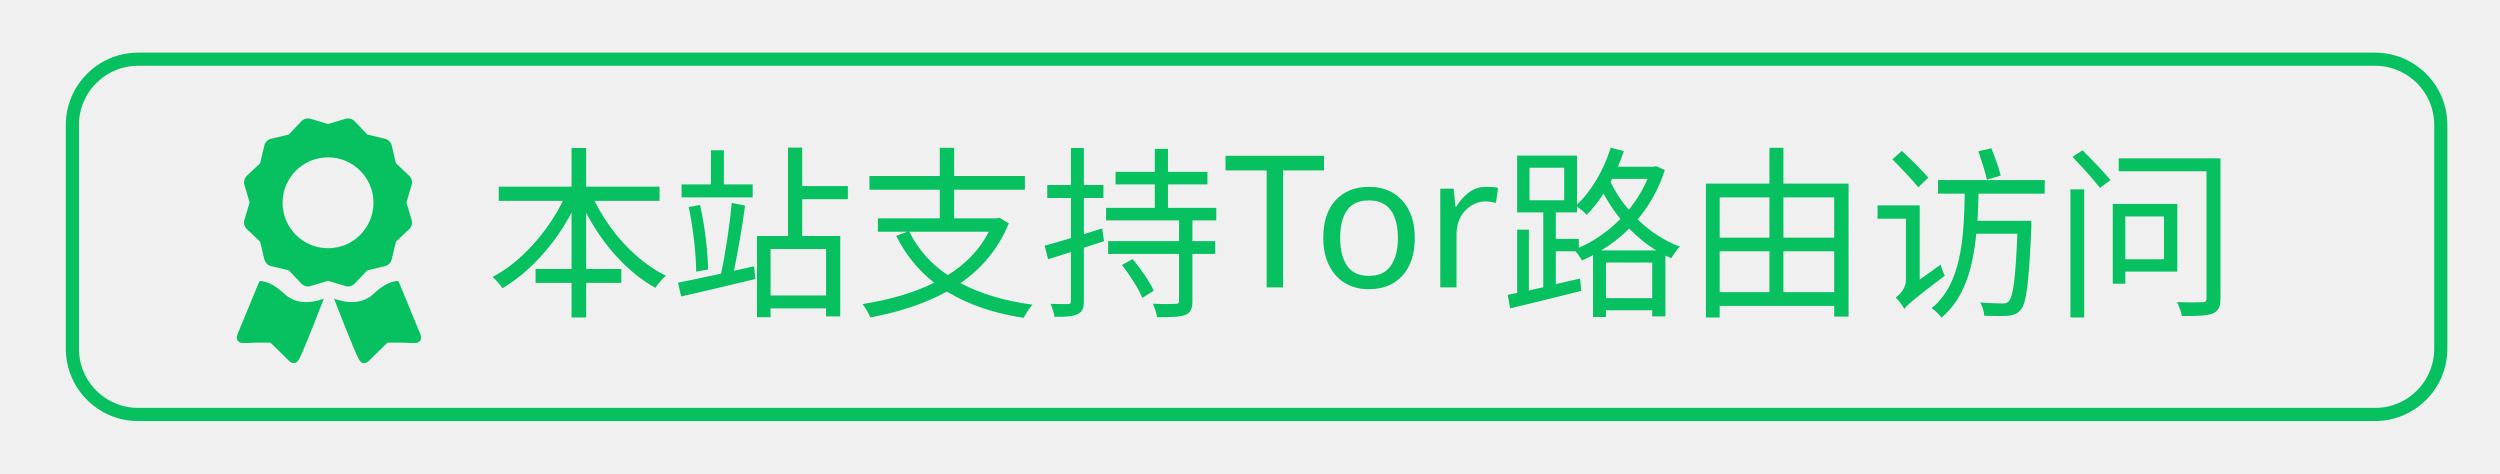
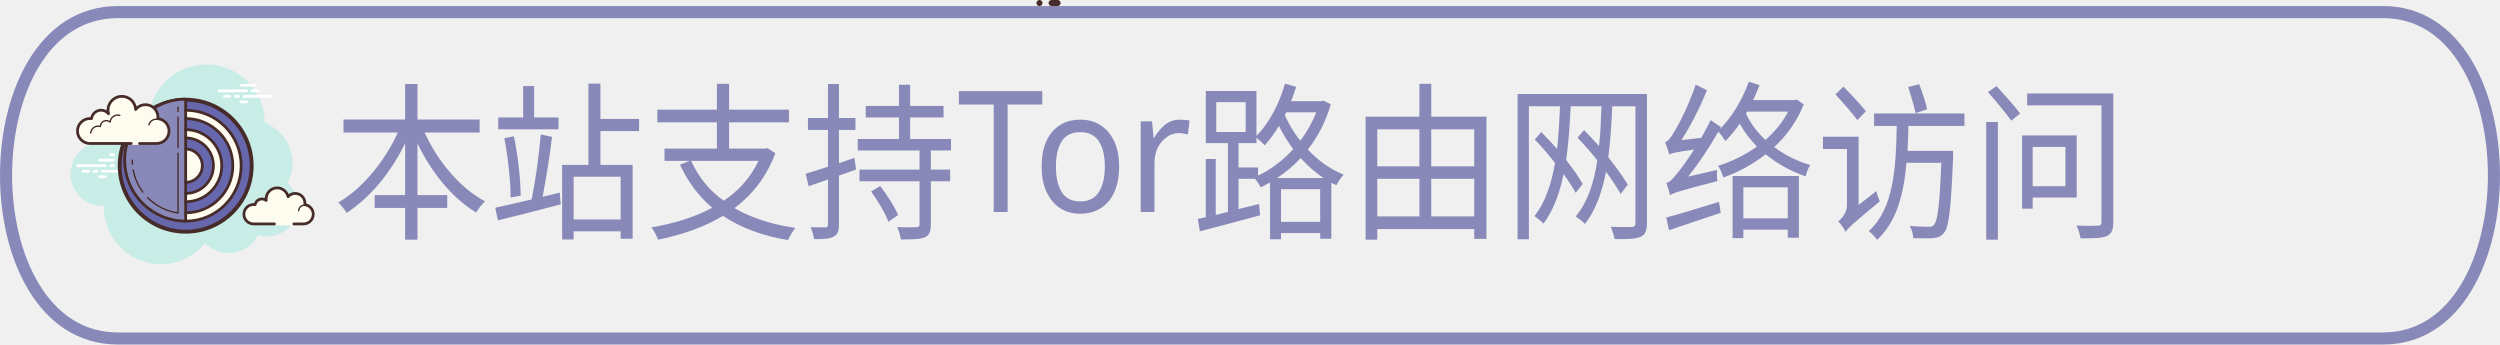
- <svg xmlns="http://www.w3.org/2000/svg" width="190px" height="36px" viewBox="0 0 190 36" version="1.1">
-   <g id="07C160-ipv6" stroke="none" stroke-width="1" fill="none" fill-rule="evenodd">
-     <g id="编组-2备份" transform="translate(5, 4)">
-       <rect id="矩形备份" stroke="#07C160" x="0.5" y="0.5" width="180" height="27" rx="5" />
-       <text id="本站已支持-IPv4-访问" font-family="PingFangSC-Regular, PingFang SC" font-size="14" font-weight="normal" fill="#07C160">
-         <tspan x="32" y="19">本站支持Tor路由访问</tspan>
+ <svg xmlns="http://www.w3.org/2000/svg" version="1.1" width="206.805" height="28.5" viewBox="0,0,206.805,28.5">
+   <g transform="translate(-146.2619,-165.5005)">
+     <g data-paper-data="{&quot;isPaintingLayer&quot;:true}" fill-rule="evenodd" stroke-width="1" stroke-linecap="butt" stroke-linejoin="miter" stroke-miterlimit="10" stroke-dasharray="" stroke-dashoffset="0" style="mix-blend-mode: normal">
+       <path d="M156.012,193.5c-12.333,0 -12.333,-27 0,-27h187.392c12.218,0 12.218,27 0,27z" fill="none" stroke="#8889b9" />
+       <text transform="translate(173.8415,184.2) scale(0.92162,1)" font-size="14" xml:space="preserve" fill="#8889b9" fill-rule="evenodd" stroke="none" stroke-width="1" stroke-linecap="butt" stroke-linejoin="miter" stroke-miterlimit="10" stroke-dasharray="" stroke-dashoffset="0" font-family="PingFangSC-Regular, PingFang SC" font-weight="normal" text-anchor="start" style="mix-blend-mode: normal">
+         <tspan x="0" dy="0">本站支持Tor路由网络访问</tspan>
      </text>
-       <g id="编组备份" transform="translate(13, 5)" fill="#07C160" fill-rule="nonzero">
-         <path d="M12.891,6.385 L13.286,5.057 C13.361,4.807 13.288,4.537 13.099,4.358 L12.092,3.405 L11.771,2.056 C11.71,1.803 11.512,1.605 11.259,1.545 L9.911,1.223 L8.958,0.216 C8.827,0.078 8.646,0 8.456,0 C8.39,0 8.324,0.009 8.259,0.029 L6.93,0.424 L5.601,0.029 C5.538,0.01 5.471,0 5.405,0 C5.215,0 5.033,0.078 4.903,0.216 L3.95,1.223 L2.601,1.545 C2.348,1.605 2.15,1.803 2.09,2.056 L1.768,3.405 L0.761,4.358 C0.572,4.537 0.5,4.807 0.574,5.057 L0.969,6.385 L0.574,7.714 C0.5,7.963 0.572,8.234 0.761,8.413 L1.768,9.366 L2.09,10.714 C2.15,10.967 2.348,11.165 2.601,11.226 L3.95,11.548 L4.903,12.554 C5.033,12.692 5.215,12.77 5.405,12.77 C5.47,12.77 5.536,12.761 5.601,12.741 L6.93,12.346 L8.259,12.741 C8.323,12.761 8.389,12.77 8.456,12.77 C8.646,12.77 8.827,12.692 8.958,12.554 L9.911,11.548 L11.259,11.226 C11.512,11.165 11.71,10.967 11.771,10.714 L12.092,9.366 L13.099,8.413 C13.288,8.234 13.361,7.963 13.286,7.714 L12.891,6.385 Z M6.93,2.959 C8.837,2.959 10.383,4.505 10.383,6.412 C10.383,8.319 8.837,9.865 6.93,9.865 C5.023,9.865 3.477,8.319 3.477,6.412 C3.477,4.505 5.023,2.959 6.93,2.959 Z M1.717,12.364 L0.105,16.268 C0.105,16.268 -0.359,17.135 0.663,17.074 C1.686,17.012 2.554,17.043 2.554,17.043 L3.855,18.313 C3.855,18.313 4.351,18.964 4.723,18.313 C5.094,17.662 6.613,13.696 6.613,13.696 C6.613,13.696 4.815,14.471 3.638,13.355 C2.46,12.24 1.717,12.364 1.717,12.364 L1.717,12.364 Z M12.283,12.364 L13.895,16.268 C13.895,16.268 14.359,17.135 13.337,17.074 C12.314,17.012 11.447,17.043 11.447,17.043 L10.145,18.313 C10.145,18.313 9.649,18.964 9.278,18.313 C8.906,17.662 7.387,13.696 7.387,13.696 C7.387,13.696 9.185,14.471 10.362,13.355 C11.54,12.24 12.283,12.364 12.283,12.364 L12.283,12.364 Z" id="形状" />
-       </g>
+       <path d="M232,165.75c0,-0.138 0.112,-0.25 0.25,-0.25c0.138,0 0.25,0.112 0.25,0.25c0,0.138 -0.112,0.25 -0.25,0.25c-0.138,0 -0.25,-0.112 -0.25,-0.25z" fill="#472b29" stroke="none" />
+       <path d="M234,165.75c0,0.138 -0.112,0.25 -0.25,0.25c-0.08,0 -0.42,0 -0.5,0c-0.138,0 -0.25,-0.112 -0.25,-0.25c0,-0.138 0.112,-0.25 0.25,-0.25c0.08,0 0.42,0 0.5,0c0.138,0 0.25,0.112 0.25,0.25z" fill="#472b29" stroke="none" />
+       <path d="M170.913,182.533c0,1.394 -1.13,2.524 -2.524,2.524c-0.267,0 -0.523,-0.042 -0.765,-0.119c-0.458,0.887 -1.38,1.496 -2.447,1.496c-0.771,0 -1.466,-0.319 -1.965,-0.829c-0.863,1.065 -2.179,1.747 -3.656,1.747c-2.597,0 -4.703,-2.106 -4.703,-4.703c0,-0.04 0.005,-0.08 0.006,-0.12c-0.04,0.003 -0.08,0.005 -0.12,0.005c-1.457,0 -2.639,-1.181 -2.639,-2.639c0,-1.269 0.896,-2.328 2.09,-2.581c0.199,-1.711 1.651,-3.041 3.416,-3.041c0.376,0 0.737,0.062 1.075,0.174c0.535,-2.078 2.416,-3.615 4.661,-3.615c2.661,0 4.818,2.157 4.818,4.818c0,0.002 -0,0.003 -0,0.005c1.34,0.51 2.295,1.803 2.295,3.322c0,0.598 -0.149,1.16 -0.41,1.654c0.531,0.463 0.869,1.143 0.868,1.902z" fill="#c7ede6" stroke="none" />
+       <path d="M154.946,179.321h-2.273c-0.063,0 -0.115,-0.051 -0.115,-0.115c0,-0.063 0.051,-0.115 0.115,-0.115h2.273c0.063,0 0.115,0.051 0.115,0.115c0,0.063 -0.051,0.115 -0.115,0.115z" fill="#ffffff" stroke="none" />
+       <path d="M155.656,179.321h-0.229c-0.063,0 -0.115,-0.051 -0.115,-0.115c0,-0.063 0.051,-0.115 0.115,-0.115h0.229c0.063,0 0.115,0.051 0.115,0.115c0,0.063 -0.051,0.115 -0.115,0.115z" fill="#ffffff" stroke="none" />
+       <path d="M156.801,179.78h-2.063c-0.063,0 -0.115,-0.051 -0.115,-0.115c0,-0.063 0.051,-0.115 0.115,-0.115h2.063c0.063,0 0.115,0.051 0.115,0.115c0,0.063 -0.051,0.115 -0.115,0.115z" fill="#ffffff" stroke="none" />
+       <path d="M154.279,179.78h-0.229c-0.063,0 -0.115,-0.051 -0.115,-0.115c0,-0.063 0.051,-0.115 0.115,-0.115h0.229c0.063,0 0.115,0.051 0.115,0.115c0,0.063 -0.051,0.115 -0.115,0.115z" fill="#ffffff" stroke="none" />
+       <path d="M153.591,179.78h-0.459c-0.063,0 -0.115,-0.051 -0.115,-0.115c0,-0.063 0.051,-0.115 0.115,-0.115h0.459c0.063,0 0.115,0.051 0.115,0.115c0,0.063 -0.051,0.115 -0.115,0.115z" fill="#ffffff" stroke="none" />
+       <path d="M154.968,180.239h-0.459c-0.063,0 -0.115,-0.051 -0.115,-0.115c0,-0.063 0.051,-0.115 0.115,-0.115h0.459c0.063,0 0.115,0.051 0.115,0.115c0,0.063 -0.051,0.115 -0.115,0.115z" fill="#ffffff" stroke="none" />
+       <path d="M155.771,178.289c0,0.063 -0.051,0.115 -0.115,0.115c-0.041,0 -0.189,0 -0.229,0c-0.063,0 -0.115,-0.051 -0.115,-0.115c0,-0.063 0.051,-0.115 0.115,-0.115c0.041,0 0.189,0 0.229,0c0.063,0 0.115,0.051 0.115,0.115z" fill="#ffffff" stroke="none" />
+       <path d="M155.771,178.748c0,0.063 -0.051,0.115 -0.115,0.115c-0.041,0 -1.107,0 -1.147,0c-0.063,0 -0.115,-0.051 -0.115,-0.115c0,-0.063 0.051,-0.115 0.115,-0.115c0.041,0 1.107,0 1.147,0c0.063,0 0.115,0.051 0.115,0.115z" fill="#ffffff" stroke="none" />
+       <path d="M156.918,179.206c0,0.063 -0.051,0.115 -0.115,0.115c-0.041,0 -0.648,0 -0.688,0c-0.063,0 -0.115,-0.051 -0.115,-0.115c0,-0.063 0.051,-0.115 0.115,-0.115c0.041,0 0.648,0 0.688,0c0.063,0 0.115,0.051 0.115,0.115z" fill="#ffffff" stroke="none" />
+       <path d="M166.669,173.126h-2.294c-0.063,0 -0.115,-0.051 -0.115,-0.115c0,-0.063 0.051,-0.115 0.115,-0.115h2.294c0.063,0 0.115,0.051 0.115,0.115c0,0.063 -0.051,0.115 -0.115,0.115z" fill="#ffffff" stroke="none" />
+       <path d="M167.587,173.126h-0.459c-0.063,0 -0.115,-0.051 -0.115,-0.115c0,-0.063 0.051,-0.115 0.115,-0.115h0.459c0.063,0 0.115,0.051 0.115,0.115c0,0.063 -0.051,0.115 -0.115,0.115z" fill="#ffffff" stroke="none" />
+       <path d="M168.734,173.585h-2.294c-0.063,0 -0.115,-0.051 -0.115,-0.115c0,-0.063 0.051,-0.115 0.115,-0.115h2.294c0.063,0 0.115,0.051 0.115,0.115c0,0.063 -0.051,0.115 -0.115,0.115z" fill="#ffffff" stroke="none" />
+       <path d="M165.981,173.585h-0.229c-0.063,0 -0.115,-0.051 -0.115,-0.115c0,-0.063 0.051,-0.115 0.115,-0.115h0.229c0.063,0 0.115,0.051 0.115,0.115c0,0.063 -0.051,0.115 -0.115,0.115z" fill="#ffffff" stroke="none" />
+       <path d="M165.263,173.585h-0.43c-0.063,0 -0.115,-0.051 -0.115,-0.115c0,-0.063 0.051,-0.115 0.115,-0.115h0.43c0.063,0 0.115,0.051 0.115,0.115c0,0.063 -0.051,0.115 -0.115,0.115z" fill="#ffffff" stroke="none" />
+       <path d="M167.357,172.667h-1.147c-0.063,0 -0.115,-0.051 -0.115,-0.115c0,-0.063 0.051,-0.115 0.115,-0.115h1.147c0.063,0 0.115,0.051 0.115,0.115c0,0.063 -0.051,0.115 -0.115,0.115z" fill="#ffffff" stroke="none" />
+       <path d="M166.669,174.044h-0.459c-0.063,0 -0.115,-0.051 -0.115,-0.115c0,-0.063 0.051,-0.115 0.115,-0.115h0.459c0.063,0 0.115,0.051 0.115,0.115c0,0.063 -0.051,0.115 -0.115,0.115z" fill="#ffffff" stroke="none" />
+       <path d="M170.569,184.139h-1.606v-0.115c0,0 -1.277,0 -1.721,0c-0.444,0 -0.803,-0.36 -0.803,-0.803c0,-0.444 0.36,-0.803 0.803,-0.803c0.043,0 0.084,0.006 0.125,0.013c0.048,-0.268 0.282,-0.471 0.563,-0.471c0.136,0 0.259,0.049 0.357,0.128c-0.006,-0.042 -0.013,-0.084 -0.013,-0.128c0,-0.507 0.411,-0.918 0.918,-0.918c0.441,0 0.809,0.311 0.897,0.726c0.147,-0.163 0.357,-0.267 0.594,-0.267c0.444,0 0.803,0.36 0.803,0.803c0,0.043 -0.006,0.084 -0.013,0.125c0.395,0.05 0.701,0.384 0.701,0.793c0,0.444 -0.36,0.803 -0.803,0.803c-0.444,0 -0.803,0 -0.803,0z" fill="#fdfcef" stroke="none" />
+       <path d="M170.971,182.992c-0.032,0 -0.058,-0.026 -0.058,-0.058c0,-0.281 0.228,-0.509 0.509,-0.509c0.008,0.002 0.169,-0 0.286,0.031c0.03,0.008 0.049,0.04 0.04,0.07c-0.008,0.031 -0.04,0.049 -0.07,0.041c-0.102,-0.028 -0.252,-0.028 -0.255,-0.027c-0.218,0 -0.394,0.177 -0.394,0.394c0,0.032 -0.025,0.057 -0.057,0.057z" fill="#472b29" stroke="none" />
+       <path d="M171.372,184.139h-0.803c-0.063,0 -0.115,-0.051 -0.115,-0.115c0,-0.063 0.051,-0.115 0.115,-0.115h0.803c0.38,0 0.688,-0.309 0.688,-0.688c0,-0.343 -0.258,-0.635 -0.6,-0.679c-0.031,-0.004 -0.059,-0.02 -0.077,-0.045c-0.019,-0.025 -0.027,-0.056 -0.022,-0.086c0.005,-0.036 0.011,-0.071 0.011,-0.107c0,-0.38 -0.309,-0.688 -0.688,-0.688c-0.195,0 -0.376,0.081 -0.509,0.229c-0.029,0.032 -0.074,0.045 -0.115,0.034c-0.042,-0.011 -0.074,-0.045 -0.083,-0.087c-0.078,-0.368 -0.408,-0.635 -0.785,-0.635c-0.443,0 -0.803,0.36 -0.803,0.803c0,0.033 0.005,0.064 0.009,0.096c0.007,0.047 -0.014,0.101 -0.056,0.124c-0.041,0.024 -0.091,0.027 -0.128,-0.002c-0.084,-0.067 -0.182,-0.103 -0.285,-0.103c-0.221,0 -0.411,0.159 -0.45,0.377c-0.011,0.061 -0.068,0.102 -0.131,0.093c-0.035,-0.006 -0.071,-0.011 -0.107,-0.011c-0.379,0 -0.688,0.309 -0.688,0.688c0,0.379 0.309,0.688 0.688,0.688h1.721c0.063,0 0.115,0.051 0.115,0.115c0,0.063 -0.051,0.115 -0.115,0.115h-1.721c-0.506,0 -0.918,-0.412 -0.918,-0.918c0,-0.506 0.412,-0.918 0.918,-0.918c0.014,0 0.027,0 0.04,0.001c0.095,-0.272 0.352,-0.46 0.648,-0.46c0.08,0 0.158,0.014 0.232,0.041c0.038,-0.535 0.485,-0.959 1.03,-0.959c0.42,0 0.795,0.259 0.953,0.636c0.156,-0.114 0.344,-0.177 0.538,-0.177c0.506,0 0.918,0.411 0.918,0.918c0,0.011 -0,0.022 -0.001,0.032c0.4,0.103 0.689,0.465 0.689,0.885c0,0.506 -0.411,0.918 -0.918,0.918z" fill="#472b29" stroke="none" />
+       <path d="M156.163,179.208c0,-3.015 2.444,-5.46 5.459,-5.46c3.015,0 5.459,2.444 5.459,5.46c0,3.015 -2.444,5.46 -5.459,5.46c-3.015,0 -5.459,-2.444 -5.459,-5.46z" fill="#6667ad" stroke="none" />
+       <path d="M156.002,179.208c0,-3.102 2.518,-5.62 5.62,-5.62c3.102,0 5.62,2.518 5.62,5.62c0,3.102 -2.518,5.62 -5.62,5.62c-3.102,0 -5.62,-2.518 -5.62,-5.62zM166.921,179.208c0,-2.925 -2.374,-5.299 -5.299,-5.299c-2.925,0 -5.299,2.374 -5.299,5.299c0,2.925 2.374,5.299 5.299,5.299c2.925,0 5.299,-2.374 5.299,-5.299z" fill="#472b29" stroke="none" />
+       <path d="M161.623,183.107c2.152,0 3.9,-1.747 3.9,-3.9c0,-2.152 -1.747,-3.9 -3.9,-3.9v-0.688c2.532,0 4.588,2.056 4.588,4.588c0,2.532 -2.056,4.588 -4.588,4.588z" fill="#fdfcef" stroke="none" />
+       <path d="M161.623,181.502c1.266,0 2.294,-1.028 2.294,-2.294c0,-1.266 -1.028,-2.294 -2.294,-2.294v-0.688c1.646,0 2.982,1.336 2.982,2.982c0,1.646 -1.336,2.982 -2.982,2.982z" fill="#fdfcef" stroke="none" />
+       <path d="M161.623,180.583v-2.751c0.759,0 1.376,0.617 1.376,1.376c0,0.759 -0.617,1.376 -1.376,1.376z" fill="#fdfcef" stroke="none" />
+       <path d="M161.621,183.793c-2.786,0 -5.047,-2.261 -5.047,-5.046c0,-2.785 2.261,-5.045 5.047,-5.045z" fill="#8889b9" stroke="none" />
+       <path d="M156.459,178.747c0,-2.848 2.313,-5.16 5.162,-5.16c0.063,0 0.115,0.052 0.115,0.115v10.091c0,0.063 -0.052,0.115 -0.115,0.115c-2.849,0 -5.162,-2.312 -5.162,-5.161zM161.506,183.672v-9.85l-0.389,0.02c-2.486,0.253 -4.428,2.354 -4.428,4.905c0,2.552 1.942,4.653 4.428,4.906l0.389,0.02h0z" fill="#472b29" stroke="none" />
+       <path d="M161.508,183.795c0,-0.063 0.051,-0.115 0.115,-0.115c2.469,0 4.473,-2.004 4.473,-4.473c0,-2.469 -2.004,-4.473 -4.473,-4.473c-0.063,0 -0.115,-0.051 -0.115,-0.115c0,-0.063 0.051,-0.115 0.115,-0.115c2.596,0 4.703,2.107 4.703,4.703c0,2.596 -2.107,4.703 -4.703,4.703c-0.063,0 -0.115,-0.051 -0.115,-0.115z" fill="#472b29" stroke="none" />
+       <path d="M161.508,183.107c0,-0.063 0.051,-0.115 0.115,-0.115c2.089,0 3.785,-1.696 3.785,-3.785c0,-2.089 -1.696,-3.785 -3.785,-3.785c-0.063,0 -0.115,-0.051 -0.115,-0.115c0,-0.063 0.051,-0.115 0.115,-0.115c2.216,0 4.014,1.799 4.014,4.014c0,2.216 -1.799,4.014 -4.014,4.014c-0.063,0 -0.115,-0.051 -0.115,-0.115z" fill="#472b29" stroke="none" />
+       <path d="M161.508,182.19c0,-0.063 0.051,-0.115 0.115,-0.115c1.582,0 2.868,-1.285 2.868,-2.868c0,-1.582 -1.285,-2.868 -2.868,-2.868c-0.063,0 -0.115,-0.051 -0.115,-0.115c0,-0.063 0.051,-0.115 0.115,-0.115c1.71,0 3.097,1.388 3.097,3.097c0,1.71 -1.388,3.097 -3.097,3.097c-0.063,0 -0.115,-0.051 -0.115,-0.115z" fill="#472b29" stroke="none" />
+       <path d="M161.508,181.502c0,-0.063 0.051,-0.115 0.115,-0.115c1.203,0 2.18,-0.976 2.18,-2.18c0,-1.203 -0.977,-2.18 -2.18,-2.18c-0.063,0 -0.115,-0.051 -0.115,-0.115c0,-0.063 0.051,-0.115 0.115,-0.115c1.33,0 2.409,1.079 2.409,2.409c0,1.33 -1.079,2.409 -2.409,2.409c-0.063,0 -0.115,-0.051 -0.115,-0.115z" fill="#472b29" stroke="none" />
+       <path d="M161.508,180.583c0,-0.063 0.051,-0.115 0.115,-0.115c0.696,0 1.261,-0.565 1.261,-1.261c0,-0.696 -0.565,-1.261 -1.261,-1.261c-0.063,0 -0.115,-0.051 -0.115,-0.115c0,-0.063 0.051,-0.115 0.115,-0.115c0.823,0 1.49,0.668 1.49,1.49c0,0.823 -0.668,1.49 -1.49,1.49c-0.063,0 -0.115,-0.051 -0.115,-0.115z" fill="#472b29" stroke="none" />
+       <path d="M157.807,177.486h-0.688v-0.115h-1.233c0,0 -1.609,0 -2.18,0c-0.57,0 -1.032,-0.462 -1.032,-1.032c0,-0.57 0.462,-1.032 1.032,-1.032c0.043,0 0.084,0.008 0.125,0.013c0.051,-0.395 0.384,-0.701 0.793,-0.701c0.249,0 0.469,0.116 0.617,0.294c-0.025,-0.095 -0.043,-0.192 -0.043,-0.294c0,-0.633 0.514,-1.147 1.147,-1.147c0.613,0 1.109,0.482 1.141,1.087c0.189,-0.241 0.479,-0.398 0.809,-0.398c0.57,0 1.032,0.462 1.032,1.032c0,0.043 -0.008,0.084 -0.013,0.125c0.522,0.052 0.93,0.487 0.93,1.022c0,0.57 -0.462,1.032 -1.032,1.032c-0.57,0 -1.405,0 -1.405,0z" fill="#fdfcef" stroke="none" />
+       <path d="M156.344,173.356c0.586,0 1.082,0.404 1.22,0.956c0.204,-0.172 0.46,-0.267 0.73,-0.267c0.633,0 1.147,0.515 1.147,1.147c0,0.01 -0,0.019 -0.001,0.028c0.531,0.106 0.918,0.569 0.918,1.119c0,0.633 -0.515,1.147 -1.147,1.147h-1.405c-0.063,0 -0.115,-0.051 -0.115,-0.115c0,-0.063 0.051,-0.115 0.115,-0.115h1.405c0.506,0 0.918,-0.412 0.918,-0.918c0,-0.471 -0.355,-0.861 -0.827,-0.908c-0.03,-0.003 -0.059,-0.018 -0.078,-0.042c-0.019,-0.024 -0.028,-0.055 -0.024,-0.086l0.004,-0.032c0.003,-0.026 0.007,-0.052 0.007,-0.079c0,-0.506 -0.411,-0.918 -0.918,-0.918c-0.28,0 -0.542,0.129 -0.719,0.354c-0.022,0.028 -0.055,0.044 -0.09,0.044c-0.012,0 -0.023,-0.002 -0.035,-0.006c-0.046,-0.015 -0.077,-0.056 -0.08,-0.103c-0.029,-0.549 -0.48,-0.978 -1.027,-0.978c-0.569,0 -1.032,0.463 -1.032,1.032c0,0.081 0.012,0.165 0.039,0.265c0.014,0.052 -0.011,0.107 -0.059,0.131c-0.017,0.009 -0.034,0.013 -0.052,0.013c-0.033,0 -0.066,-0.015 -0.088,-0.042c-0.133,-0.16 -0.325,-0.252 -0.528,-0.252c-0.343,0 -0.635,0.258 -0.679,0.6c-0.008,0.058 -0.057,0.1 -0.114,0.1c-0.005,0 -0.01,-0 -0.014,-0.001l-0.032,-0.004c-0.026,-0.003 -0.052,-0.007 -0.079,-0.007c-0.506,0 -0.918,0.411 -0.918,0.918c0,0.506 0.412,0.918 0.918,0.918h3.413c0.063,0 0.115,0.051 0.115,0.115c0,0.063 -0.051,0.115 -0.115,0.115h-3.413c-0.633,0 -1.147,-0.515 -1.147,-1.147c0,-0.633 0.515,-1.147 1.147,-1.147c0.011,0 0.022,0 0.033,0.001c0.102,-0.4 0.465,-0.689 0.885,-0.689c0.163,0 0.321,0.044 0.459,0.126c0,-0.004 0,-0.007 0,-0.011c0,-0.696 0.566,-1.262 1.262,-1.262z" fill="#472b29" stroke="none" />
+       <path d="M156,174.962c0.059,0 0.119,0.009 0.188,0.029c0.031,0.009 0.048,0.04 0.039,0.071c-0.007,0.025 -0.03,0.042 -0.055,0.042c-0.005,0 -0.011,-0.001 -0.016,-0.003c-0.059,-0.017 -0.109,-0.025 -0.157,-0.025c-0.296,0 -0.545,0.232 -0.569,0.529c-0.002,0.022 -0.015,0.04 -0.036,0.049c-0.007,0.003 -0.014,0.004 -0.021,0.004c-0.014,0 -0.027,-0.005 -0.038,-0.014c-0.08,-0.07 -0.18,-0.109 -0.283,-0.109c-0.237,0 -0.43,0.193 -0.43,0.43c0,0.018 -0.008,0.037 -0.023,0.048c-0.011,0.008 -0.023,0.013 -0.036,0.013c-0.005,0 -0.01,-0.001 -0.016,-0.003c-0.061,-0.02 -0.117,-0.029 -0.169,-0.029c-0.291,0 -0.535,0.229 -0.555,0.52c-0.002,0.03 -0.028,0.053 -0.057,0.053c-0.002,0 -0.003,0 -0.004,0c-0.031,-0.002 -0.055,-0.03 -0.053,-0.061c0.025,-0.351 0.319,-0.627 0.67,-0.627c0.043,0 0.087,0.005 0.134,0.016c0.036,-0.269 0.264,-0.474 0.54,-0.474c0.098,0 0.194,0.027 0.278,0.078c0.07,-0.308 0.346,-0.537 0.668,-0.537z" fill="#472b29" stroke="none" />
+       <path d="M159.185,175.306c0.032,0 0.063,0.004 0.094,0.008c0.032,0.004 0.054,0.033 0.049,0.064c-0.004,0.029 -0.029,0.05 -0.057,0.05c-0.003,0 -0.005,-0 -0.008,-0.001c-0.026,-0.004 -0.052,-0.007 -0.079,-0.007c-0.253,0 -0.479,0.172 -0.549,0.417c-0.007,0.025 -0.03,0.042 -0.055,0.042c-0.005,0 -0.01,-0 -0.016,-0.002c-0.031,-0.008 -0.048,-0.04 -0.039,-0.071c0.084,-0.295 0.355,-0.5 0.659,-0.5z" fill="#472b29" stroke="none" />
+       <path d="M160.982,183.176c-0.992,-0.142 -1.879,-0.61 -2.55,-1.291c-0.022,-0.023 -0.022,-0.059 0.001,-0.081c0.023,-0.022 0.059,-0.022 0.081,0.001c0.572,0.581 1.305,1.003 2.126,1.191l0.292,0.054l0,-4.877c0,-0.031 0.026,-0.057 0.058,-0.057c0.031,0 0.057,0.026 0.057,0.057l-0.001,4.953l-0.009,0.016l-0.012,0.02l-0.019,0.007l-0.02,0.006zM158.033,181.421c-0.403,-0.539 -0.687,-1.172 -0.813,-1.86c-0.006,-0.031 0.015,-0.061 0.046,-0.067c0.031,-0.006 0.061,0.015 0.067,0.046c0.123,0.67 0.4,1.287 0.792,1.812c0.019,0.025 0.014,0.061 -0.012,0.081c-0.025,0.019 -0.061,0.014 -0.08,-0.011zM157.16,179.096c-0.009,-0.115 -0.014,-0.231 -0.014,-0.349c0,-0.031 0.026,-0.057 0.058,-0.057c0.031,0 0.057,0.026 0.057,0.057c0,0.115 0.004,0.228 0.013,0.34c0.003,0.031 -0.021,0.059 -0.053,0.061c-0.032,0.003 -0.059,-0.021 -0.061,-0.053zM160.932,177.715v-2.525c0,-0.031 0.026,-0.057 0.058,-0.057c0.031,0 0.057,0.026 0.057,0.057v2.525c0,0.032 -0.026,0.058 -0.057,0.058c-0.032,0 -0.058,-0.026 -0.058,-0.058zM160.932,174.732v-0.357c0,-0.031 0.026,-0.057 0.058,-0.057c0.031,0 0.057,0.026 0.057,0.057v0.357c0,0.032 -0.026,0.058 -0.057,0.058c-0.032,-0 -0.058,-0.026 -0.058,-0.058z" fill="#472b29" stroke="none" />
    </g>
  </g>
</svg>
